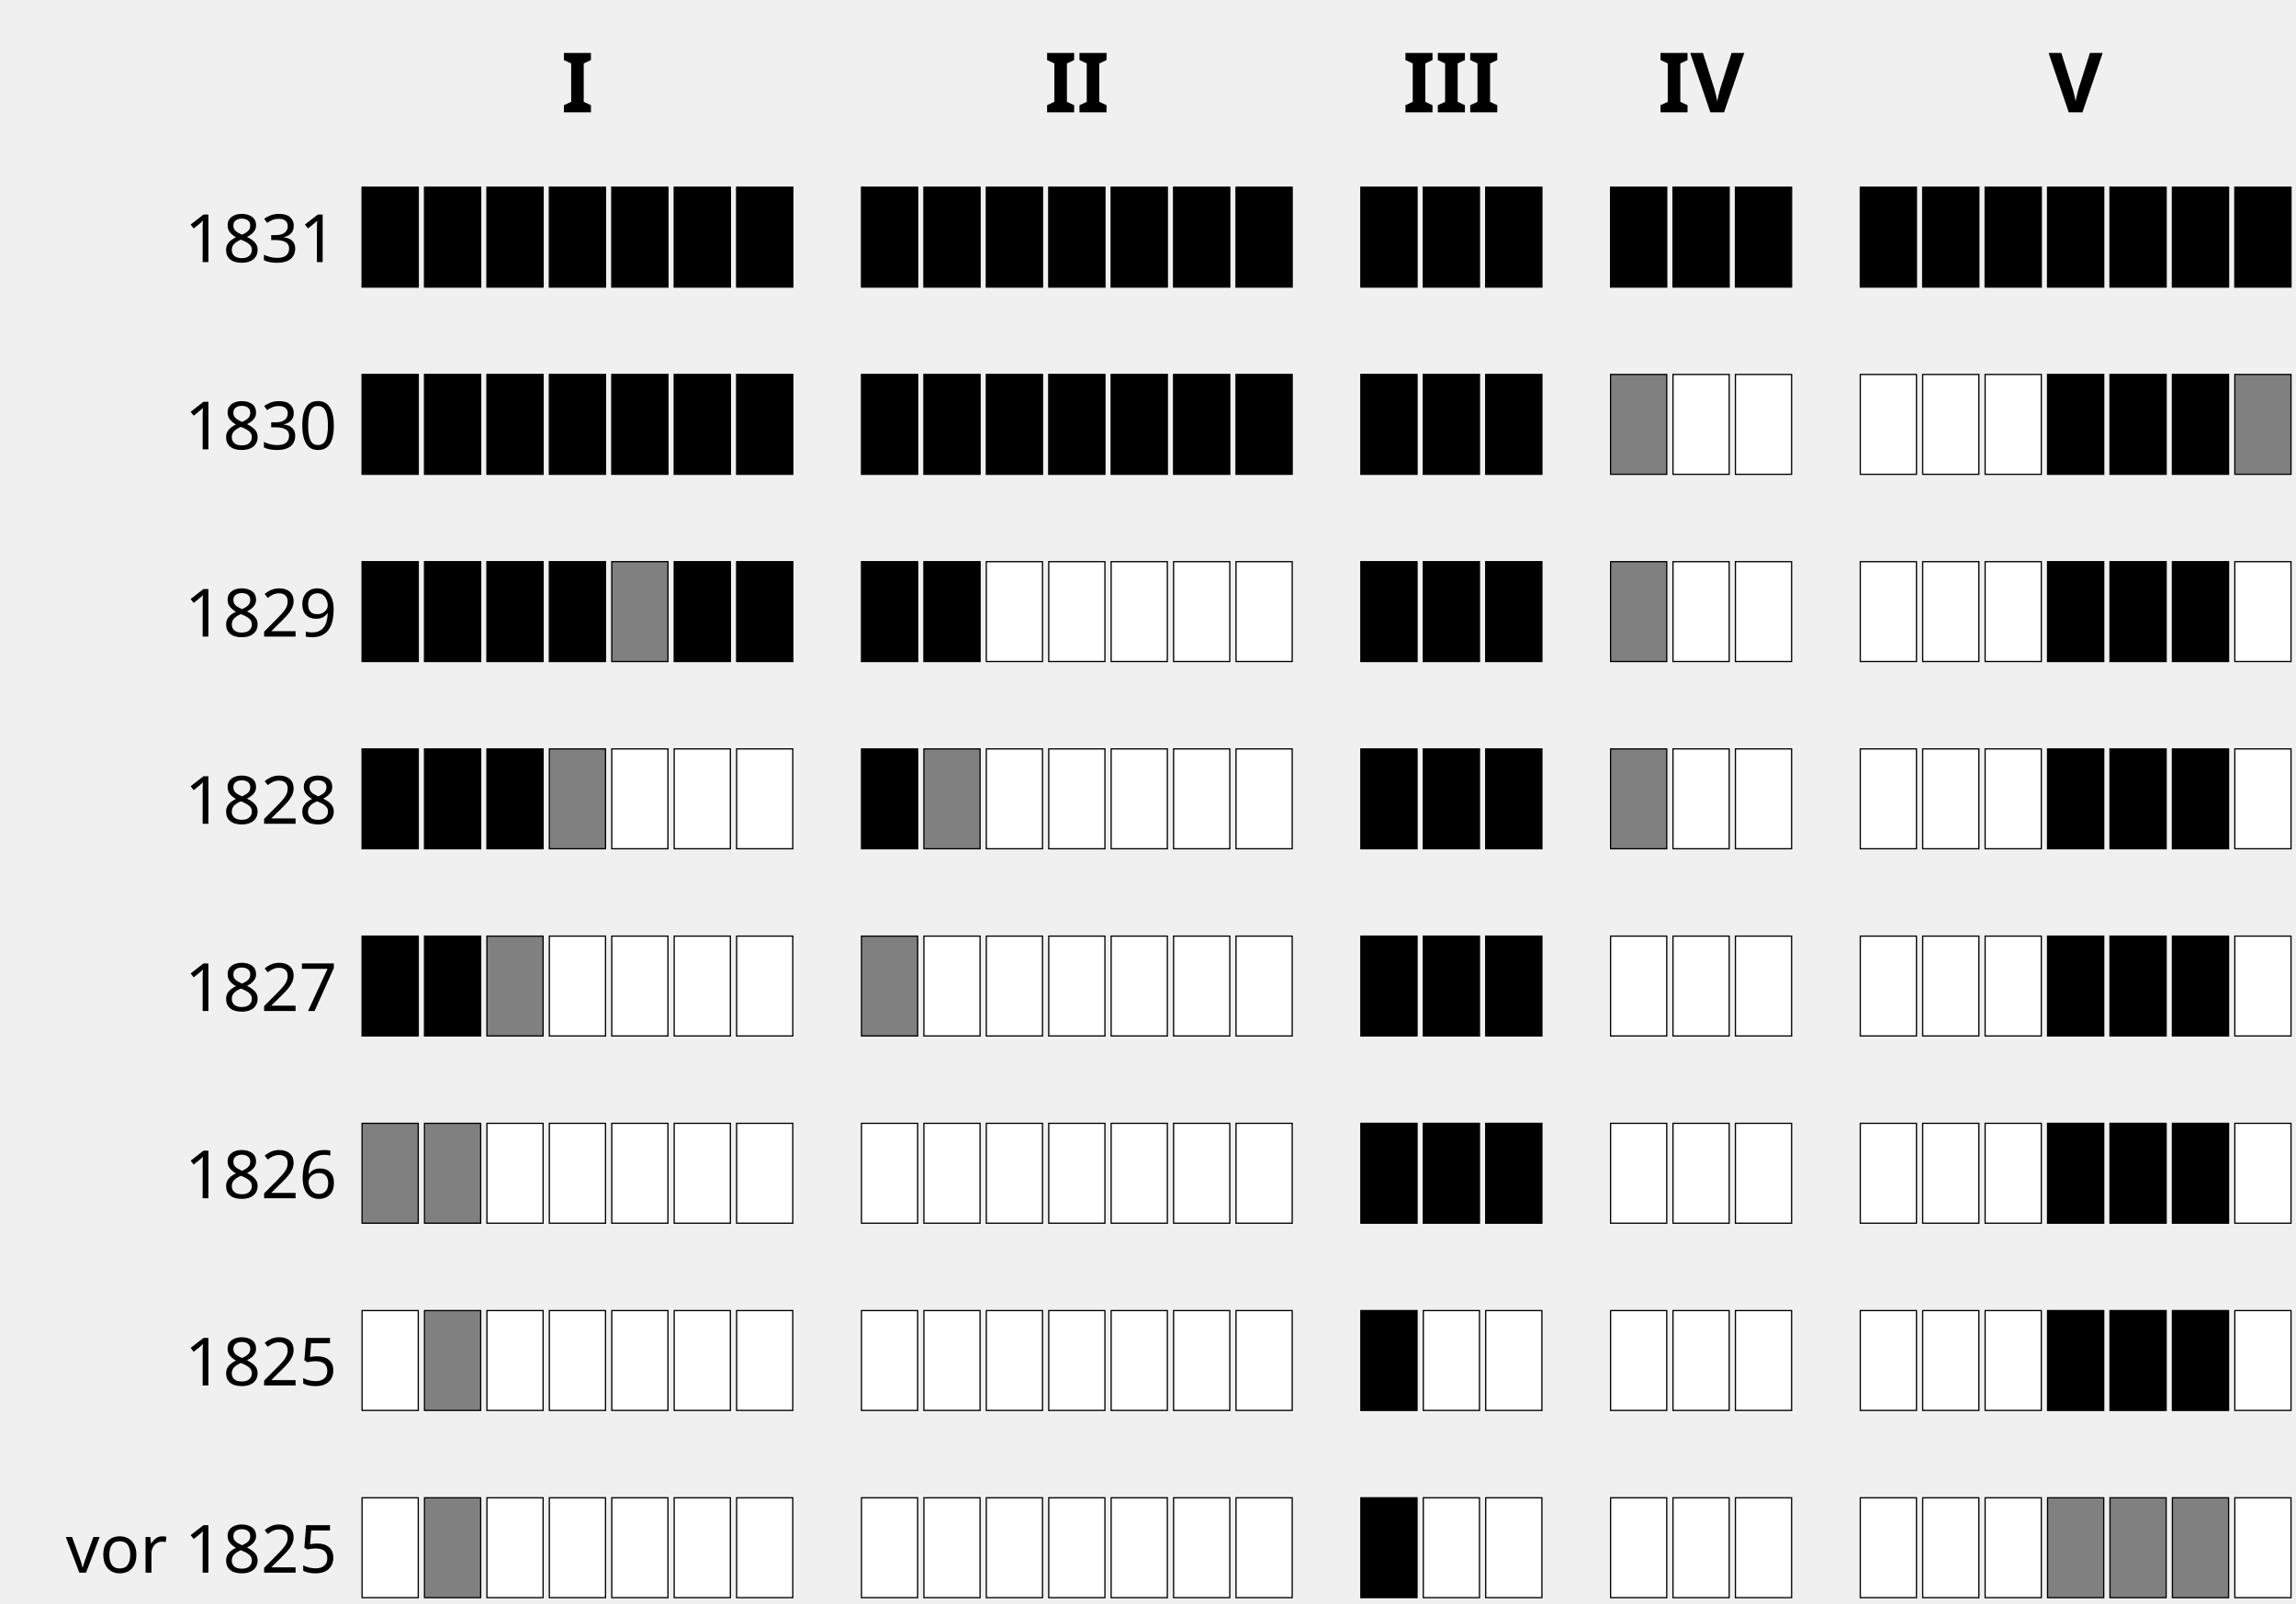
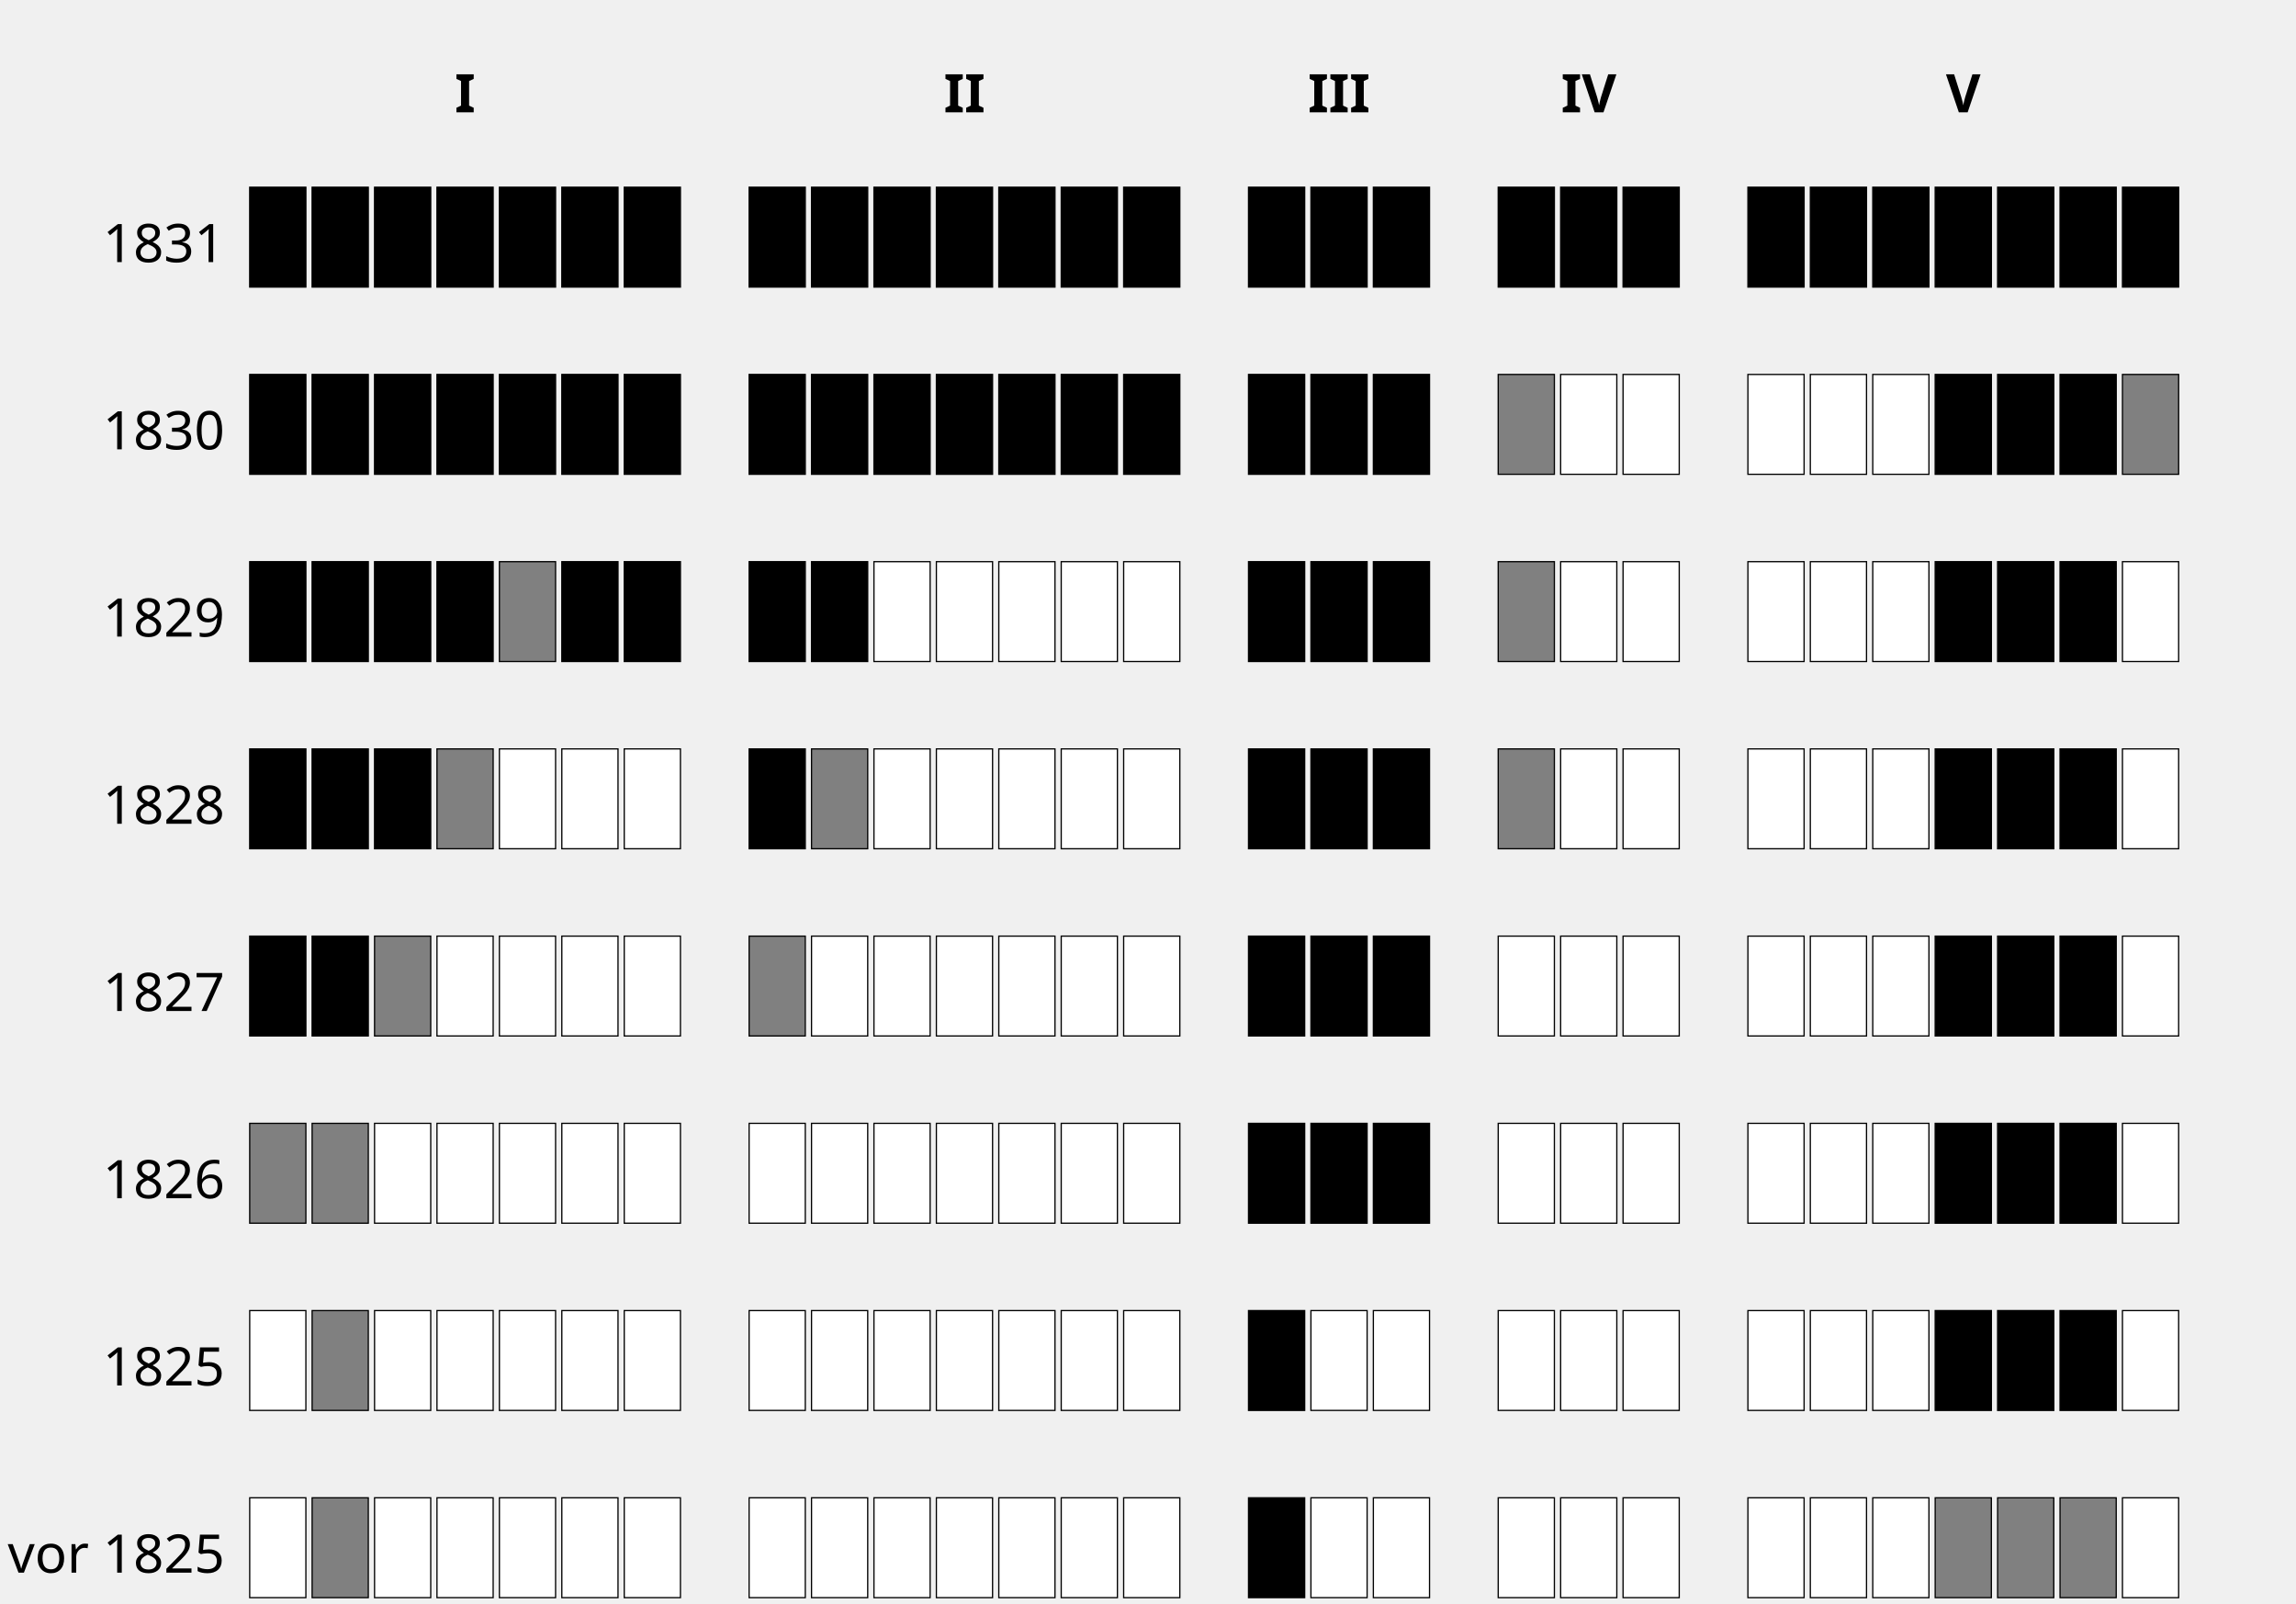
<svg xmlns="http://www.w3.org/2000/svg" xmlns:xlink="http://www.w3.org/1999/xlink" version="1.1" baseProfile="full" width="919.5" height="642.5">
  <style type="text/css">
    

      .rowText {
        font-family: Ubuntu;
        font-weight: 400;
-         font-size: 20pt;
+         font-size: 16pt;
        font-style: normal;
        text-anchor: end;
        fill: black;
      }

      .columnText {
        font-family: Ubuntu;
        font-weight: 400;
-         font-size: 25pt;
+         font-size: 16pt;
        font-weight: bold;
        font-style: normal;
        text-anchor: middle;
        fill: black;
      }

      .untouched {
        fill: white;
        stroke: black;
        stroke-width: 0.5;

      }

      .inProgress {
        fill: gray;
        stroke: black;
        stroke-width: 0.5;

      }

      .finished {
        fill: black;
        stroke: black;
        stroke-width: 0.5;

      }

      .highlight {
        opacity: 0;
-         fill: red;
+         fill: lightblue;
        fill-opacity: 0.25;
        stroke: black;
        stroke-width: 0.5;
        stroke-opacity: 0.5;
      }

      .highlight:hover {
        opacity: 1;
      }

    
  </style>
  <rect width="100%" height="100%" style="fill:none;" />
-   <g transform="translate(145,75)">
+   <g transform="translate(100,75)">
    <g transform="translate(11.25,-30)">
      <text x="0" y="0" transform="translate(75,0)" class="columnText">I</text>
      <text x="0" y="0" transform="translate(275,0)" class="columnText">II</text>
      <text x="0" y="0" transform="translate(425,0)" class="columnText">III</text>
      <text x="0" y="0" transform="translate(525,0)" class="columnText">IV</text>
      <text x="0" y="0" transform="translate(675,0)" class="columnText">V</text>
    </g>
    <g transform="translate(0,0)">
      <g transform="translate(0,0)">
        <text x="-10" y="30" class="rowText">1831</text>
        <rect x="0" y="0" width="22.5" height="40" class="finished" />
        <rect x="25" y="0" width="22.5" height="40" class="finished" />
        <rect x="50" y="0" width="22.5" height="40" class="finished" />
        <rect x="75" y="0" width="22.5" height="40" class="finished" />
        <rect x="100" y="0" width="22.5" height="40" class="finished" />
        <rect x="125" y="0" width="22.5" height="40" class="finished" />
        <rect x="150" y="0" width="22.5" height="40" class="finished" />
        <rect x="200" y="0" width="22.5" height="40" class="finished" />
        <rect x="225" y="0" width="22.5" height="40" class="finished" />
        <rect x="250" y="0" width="22.5" height="40" class="finished" />
        <rect x="275" y="0" width="22.5" height="40" class="finished" />
        <rect x="300" y="0" width="22.5" height="40" class="finished" />
        <rect x="325" y="0" width="22.5" height="40" class="finished" />
        <rect x="350" y="0" width="22.5" height="40" class="finished" />
        <rect x="400" y="0" width="22.5" height="40" class="finished" />
        <rect x="425" y="0" width="22.5" height="40" class="finished" />
        <rect x="450" y="0" width="22.5" height="40" class="finished" />
        <rect x="500" y="0" width="22.5" height="40" class="finished" />
        <rect x="525" y="0" width="22.5" height="40" class="finished" />
        <rect x="550" y="0" width="22.5" height="40" class="finished" />
        <rect x="600" y="0" width="22.5" height="40" class="finished" />
        <rect x="625" y="0" width="22.5" height="40" class="finished" />
        <rect x="650" y="0" width="22.5" height="40" class="finished" />
        <rect x="675" y="0" width="22.5" height="40" class="finished" />
        <rect x="700" y="0" width="22.5" height="40" class="finished" />
        <rect x="725" y="0" width="22.5" height="40" class="finished" />
        <rect x="750" y="0" width="22.5" height="40" class="finished" />
      </g>
      <g transform="translate(0,75)">
        <text x="-10" y="30" class="rowText">1830</text>
        <rect x="0" y="0" width="22.5" height="40" class="finished" />
        <rect x="25" y="0" width="22.5" height="40" class="finished" />
        <rect x="50" y="0" width="22.5" height="40" class="finished" />
        <rect x="75" y="0" width="22.5" height="40" class="finished" />
        <rect x="100" y="0" width="22.5" height="40" class="finished" />
        <rect x="125" y="0" width="22.5" height="40" class="finished" />
        <rect x="150" y="0" width="22.5" height="40" class="finished" />
        <rect x="200" y="0" width="22.5" height="40" class="finished" />
        <rect x="225" y="0" width="22.5" height="40" class="finished" />
        <rect x="250" y="0" width="22.5" height="40" class="finished" />
        <rect x="275" y="0" width="22.5" height="40" class="finished" />
        <rect x="300" y="0" width="22.5" height="40" class="finished" />
        <rect x="325" y="0" width="22.5" height="40" class="finished" />
        <rect x="350" y="0" width="22.5" height="40" class="finished" />
        <rect x="400" y="0" width="22.5" height="40" class="finished" />
        <rect x="425" y="0" width="22.5" height="40" class="finished" />
        <rect x="450" y="0" width="22.5" height="40" class="finished" />
        <rect x="500" y="0" width="22.5" height="40" class="inProgress" />
        <rect x="525" y="0" width="22.5" height="40" class="untouched" />
        <rect x="550" y="0" width="22.5" height="40" class="untouched" />
        <rect x="600" y="0" width="22.5" height="40" class="untouched" />
        <rect x="625" y="0" width="22.5" height="40" class="untouched" />
        <rect x="650" y="0" width="22.5" height="40" class="untouched" />
        <rect x="675" y="0" width="22.5" height="40" class="finished" />
        <rect x="700" y="0" width="22.5" height="40" class="finished" />
        <rect x="725" y="0" width="22.5" height="40" class="finished" />
        <rect x="750" y="0" width="22.5" height="40" class="inProgress" />
      </g>
      <g transform="translate(0,150)">
        <text x="-10" y="30" class="rowText">1829</text>
        <rect x="0" y="0" width="22.5" height="40" class="finished" />
        <rect x="25" y="0" width="22.5" height="40" class="finished" />
        <rect x="50" y="0" width="22.5" height="40" class="finished" />
        <rect x="75" y="0" width="22.5" height="40" class="finished" />
        <rect x="100" y="0" width="22.5" height="40" class="inProgress" />
        <rect x="125" y="0" width="22.5" height="40" class="finished" />
        <rect x="150" y="0" width="22.5" height="40" class="finished" />
        <rect x="200" y="0" width="22.5" height="40" class="finished" />
        <rect x="225" y="0" width="22.5" height="40" class="finished" />
        <rect x="250" y="0" width="22.5" height="40" class="untouched" />
        <rect x="275" y="0" width="22.5" height="40" class="untouched" />
        <rect x="300" y="0" width="22.5" height="40" class="untouched" />
        <rect x="325" y="0" width="22.5" height="40" class="untouched" />
        <rect x="350" y="0" width="22.5" height="40" class="untouched" />
        <rect x="400" y="0" width="22.5" height="40" class="finished" />
        <rect x="425" y="0" width="22.5" height="40" class="finished" />
        <rect x="450" y="0" width="22.5" height="40" class="finished" />
        <rect x="500" y="0" width="22.5" height="40" class="inProgress" />
        <rect x="525" y="0" width="22.5" height="40" class="untouched" />
        <rect x="550" y="0" width="22.5" height="40" class="untouched" />
        <rect x="600" y="0" width="22.5" height="40" class="untouched" />
        <rect x="625" y="0" width="22.5" height="40" class="untouched" />
        <rect x="650" y="0" width="22.5" height="40" class="untouched" />
        <rect x="675" y="0" width="22.5" height="40" class="finished" />
        <rect x="700" y="0" width="22.5" height="40" class="finished" />
        <rect x="725" y="0" width="22.5" height="40" class="finished" />
        <rect x="750" y="0" width="22.5" height="40" class="untouched" />
      </g>
      <g transform="translate(0,225)">
        <text x="-10" y="30" class="rowText">1828</text>
        <rect x="0" y="0" width="22.5" height="40" class="finished" />
        <rect x="25" y="0" width="22.5" height="40" class="finished" />
        <rect x="50" y="0" width="22.5" height="40" class="finished" />
        <rect x="75" y="0" width="22.5" height="40" class="inProgress" />
        <rect x="100" y="0" width="22.5" height="40" class="untouched" />
        <rect x="125" y="0" width="22.5" height="40" class="untouched" />
        <rect x="150" y="0" width="22.5" height="40" class="untouched" />
        <rect x="200" y="0" width="22.5" height="40" class="finished" />
        <rect x="225" y="0" width="22.5" height="40" class="inProgress" />
        <rect x="250" y="0" width="22.5" height="40" class="untouched" />
        <rect x="275" y="0" width="22.5" height="40" class="untouched" />
        <rect x="300" y="0" width="22.5" height="40" class="untouched" />
        <rect x="325" y="0" width="22.5" height="40" class="untouched" />
        <rect x="350" y="0" width="22.5" height="40" class="untouched" />
        <rect x="400" y="0" width="22.5" height="40" class="finished" />
        <rect x="425" y="0" width="22.5" height="40" class="finished" />
        <rect x="450" y="0" width="22.5" height="40" class="finished" />
        <rect x="500" y="0" width="22.5" height="40" class="inProgress" />
        <rect x="525" y="0" width="22.5" height="40" class="untouched" />
        <rect x="550" y="0" width="22.5" height="40" class="untouched" />
        <rect x="600" y="0" width="22.5" height="40" class="untouched" />
        <rect x="625" y="0" width="22.5" height="40" class="untouched" />
        <rect x="650" y="0" width="22.5" height="40" class="untouched" />
        <rect x="675" y="0" width="22.5" height="40" class="finished" />
        <rect x="700" y="0" width="22.5" height="40" class="finished" />
        <rect x="725" y="0" width="22.5" height="40" class="finished" />
        <rect x="750" y="0" width="22.5" height="40" class="untouched" />
      </g>
      <g transform="translate(0,300)">
        <text x="-10" y="30" class="rowText">1827</text>
        <rect x="0" y="0" width="22.5" height="40" class="finished" />
        <rect x="25" y="0" width="22.5" height="40" class="finished" />
        <rect x="50" y="0" width="22.5" height="40" class="inProgress" />
        <rect x="75" y="0" width="22.5" height="40" class="untouched" />
        <rect x="100" y="0" width="22.5" height="40" class="untouched" />
        <rect x="125" y="0" width="22.5" height="40" class="untouched" />
        <rect x="150" y="0" width="22.5" height="40" class="untouched" />
        <rect x="200" y="0" width="22.5" height="40" class="inProgress" />
        <rect x="225" y="0" width="22.5" height="40" class="untouched" />
        <rect x="250" y="0" width="22.5" height="40" class="untouched" />
        <rect x="275" y="0" width="22.5" height="40" class="untouched" />
        <rect x="300" y="0" width="22.5" height="40" class="untouched" />
        <rect x="325" y="0" width="22.5" height="40" class="untouched" />
        <rect x="350" y="0" width="22.5" height="40" class="untouched" />
        <rect x="400" y="0" width="22.5" height="40" class="finished" />
        <rect x="425" y="0" width="22.5" height="40" class="finished" />
        <rect x="450" y="0" width="22.5" height="40" class="finished" />
        <rect x="500" y="0" width="22.5" height="40" class="untouched" />
        <rect x="525" y="0" width="22.5" height="40" class="untouched" />
        <rect x="550" y="0" width="22.5" height="40" class="untouched" />
        <rect x="600" y="0" width="22.5" height="40" class="untouched" />
        <rect x="625" y="0" width="22.5" height="40" class="untouched" />
        <rect x="650" y="0" width="22.5" height="40" class="untouched" />
        <rect x="675" y="0" width="22.5" height="40" class="finished" />
        <rect x="700" y="0" width="22.5" height="40" class="finished" />
        <rect x="725" y="0" width="22.5" height="40" class="finished" />
        <rect x="750" y="0" width="22.5" height="40" class="untouched" />
      </g>
      <g transform="translate(0,375)">
        <text x="-10" y="30" class="rowText">1826</text>
        <rect x="0" y="0" width="22.5" height="40" class="inProgress" />
        <rect x="25" y="0" width="22.5" height="40" class="inProgress" />
        <rect x="50" y="0" width="22.5" height="40" class="untouched" />
        <rect x="75" y="0" width="22.5" height="40" class="untouched" />
        <rect x="100" y="0" width="22.5" height="40" class="untouched" />
        <rect x="125" y="0" width="22.5" height="40" class="untouched" />
        <rect x="150" y="0" width="22.5" height="40" class="untouched" />
        <rect x="200" y="0" width="22.5" height="40" class="untouched" />
        <rect x="225" y="0" width="22.5" height="40" class="untouched" />
        <rect x="250" y="0" width="22.5" height="40" class="untouched" />
        <rect x="275" y="0" width="22.5" height="40" class="untouched" />
        <rect x="300" y="0" width="22.5" height="40" class="untouched" />
        <rect x="325" y="0" width="22.5" height="40" class="untouched" />
        <rect x="350" y="0" width="22.5" height="40" class="untouched" />
        <rect x="400" y="0" width="22.5" height="40" class="finished" />
        <rect x="425" y="0" width="22.5" height="40" class="finished" />
        <rect x="450" y="0" width="22.5" height="40" class="finished" />
        <rect x="500" y="0" width="22.5" height="40" class="untouched" />
        <rect x="525" y="0" width="22.5" height="40" class="untouched" />
        <rect x="550" y="0" width="22.5" height="40" class="untouched" />
        <rect x="600" y="0" width="22.5" height="40" class="untouched" />
        <rect x="625" y="0" width="22.5" height="40" class="untouched" />
        <rect x="650" y="0" width="22.5" height="40" class="untouched" />
        <rect x="675" y="0" width="22.5" height="40" class="finished" />
        <rect x="700" y="0" width="22.5" height="40" class="finished" />
        <rect x="725" y="0" width="22.5" height="40" class="finished" />
        <rect x="750" y="0" width="22.5" height="40" class="untouched" />
      </g>
      <g transform="translate(0,450)">
        <text x="-10" y="30" class="rowText">1825</text>
        <rect x="0" y="0" width="22.5" height="40" class="untouched" />
        <rect x="25" y="0" width="22.5" height="40" class="inProgress" />
        <rect x="50" y="0" width="22.5" height="40" class="untouched" />
        <rect x="75" y="0" width="22.5" height="40" class="untouched" />
        <rect x="100" y="0" width="22.5" height="40" class="untouched" />
        <rect x="125" y="0" width="22.5" height="40" class="untouched" />
        <rect x="150" y="0" width="22.5" height="40" class="untouched" />
        <rect x="200" y="0" width="22.5" height="40" class="untouched" />
        <rect x="225" y="0" width="22.5" height="40" class="untouched" />
        <rect x="250" y="0" width="22.5" height="40" class="untouched" />
        <rect x="275" y="0" width="22.5" height="40" class="untouched" />
        <rect x="300" y="0" width="22.5" height="40" class="untouched" />
        <rect x="325" y="0" width="22.5" height="40" class="untouched" />
        <rect x="350" y="0" width="22.5" height="40" class="untouched" />
        <rect x="400" y="0" width="22.5" height="40" class="finished" />
        <rect x="425" y="0" width="22.5" height="40" class="untouched" />
        <rect x="450" y="0" width="22.5" height="40" class="untouched" />
        <rect x="500" y="0" width="22.5" height="40" class="untouched" />
        <rect x="525" y="0" width="22.5" height="40" class="untouched" />
        <rect x="550" y="0" width="22.5" height="40" class="untouched" />
        <rect x="600" y="0" width="22.5" height="40" class="untouched" />
        <rect x="625" y="0" width="22.5" height="40" class="untouched" />
        <rect x="650" y="0" width="22.5" height="40" class="untouched" />
        <rect x="675" y="0" width="22.5" height="40" class="finished" />
        <rect x="700" y="0" width="22.5" height="40" class="finished" />
        <rect x="725" y="0" width="22.5" height="40" class="finished" />
        <rect x="750" y="0" width="22.5" height="40" class="untouched" />
      </g>
      <g transform="translate(0,525)">
        <text x="-10" y="30" class="rowText">vor 1825</text>
        <rect x="0" y="0" width="22.5" height="40" class="untouched" />
        <rect x="25" y="0" width="22.5" height="40" class="inProgress" />
        <rect x="50" y="0" width="22.5" height="40" class="untouched" />
        <rect x="75" y="0" width="22.5" height="40" class="untouched" />
        <rect x="100" y="0" width="22.5" height="40" class="untouched" />
        <rect x="125" y="0" width="22.5" height="40" class="untouched" />
        <rect x="150" y="0" width="22.5" height="40" class="untouched" />
        <rect x="200" y="0" width="22.5" height="40" class="untouched" />
        <rect x="225" y="0" width="22.5" height="40" class="untouched" />
        <rect x="250" y="0" width="22.5" height="40" class="untouched" />
        <rect x="275" y="0" width="22.5" height="40" class="untouched" />
        <rect x="300" y="0" width="22.5" height="40" class="untouched" />
        <rect x="325" y="0" width="22.5" height="40" class="untouched" />
        <rect x="350" y="0" width="22.5" height="40" class="untouched" />
        <rect x="400" y="0" width="22.5" height="40" class="finished" />
        <rect x="425" y="0" width="22.5" height="40" class="untouched" />
        <rect x="450" y="0" width="22.5" height="40" class="untouched" />
        <rect x="500" y="0" width="22.5" height="40" class="untouched" />
        <rect x="525" y="0" width="22.5" height="40" class="untouched" />
        <rect x="550" y="0" width="22.5" height="40" class="untouched" />
        <rect x="600" y="0" width="22.5" height="40" class="untouched" />
        <rect x="625" y="0" width="22.5" height="40" class="untouched" />
        <rect x="650" y="0" width="22.5" height="40" class="untouched" />
        <rect x="675" y="0" width="22.5" height="40" class="inProgress" />
        <rect x="700" y="0" width="22.5" height="40" class="inProgress" />
        <rect x="725" y="0" width="22.5" height="40" class="inProgress" />
        <rect x="750" y="0" width="22.5" height="40" class="untouched" />
      </g>
      <g transform="translate(-2,-2)">
-         <a xlink:href="geneticBarGraph.php?rangeStart=4613&amp;rangeEnd=4727">
+         <a xlink:href="genesis_bargraph.php?rangeStart=4613&amp;rangeEnd=4727">
          <rect x="0" y="0" width="26.5" height="569" class="highlight show-tooltip" tooltipText="Anmutige Gegend" />
        </a>
-         <a xlink:href="geneticBarGraph.php?rangeStart=4728&amp;rangeEnd=5064">
+         <a xlink:href="genesis_bargraph.php?rangeStart=4728&amp;rangeEnd=5064">
          <rect x="25" y="0" width="26.5" height="569" class="highlight show-tooltip" tooltipText="Saal des Thrones" />
        </a>
-         <a xlink:href="geneticBarGraph.php?rangeStart=5065&amp;rangeEnd=5986">
+         <a xlink:href="genesis_bargraph.php?rangeStart=5065&amp;rangeEnd=5986">
          <rect x="50" y="0" width="26.5" height="569" class="highlight show-tooltip" tooltipText="Weitläufiger Saal mit Nebengemächern" />
        </a>
-         <a xlink:href="geneticBarGraph.php?rangeStart=5987&amp;rangeEnd=6172">
+         <a xlink:href="genesis_bargraph.php?rangeStart=5987&amp;rangeEnd=6172">
          <rect x="75" y="0" width="26.5" height="569" class="highlight show-tooltip" tooltipText="Lustgarten" />
        </a>
-         <a xlink:href="geneticBarGraph.php?rangeStart=6173&amp;rangeEnd=6306">
+         <a xlink:href="genesis_bargraph.php?rangeStart=6173&amp;rangeEnd=6306">
          <rect x="100" y="0" width="26.5" height="569" class="highlight show-tooltip" tooltipText="Finstere Galerie" />
        </a>
-         <a xlink:href="geneticBarGraph.php?rangeStart=6307&amp;rangeEnd=6376">
+         <a xlink:href="genesis_bargraph.php?rangeStart=6307&amp;rangeEnd=6376">
          <rect x="125" y="0" width="26.5" height="569" class="highlight show-tooltip" tooltipText="Hell erleuchtete Säle" />
        </a>
-         <a xlink:href="geneticBarGraph.php?rangeStart=6377&amp;rangeEnd=6565">
+         <a xlink:href="genesis_bargraph.php?rangeStart=6377&amp;rangeEnd=6565">
          <rect x="150" y="0" width="26.5" height="569" class="highlight show-tooltip" tooltipText="Rittersaal" />
        </a>
-         <a xlink:href="geneticBarGraph.php?rangeStart=6566&amp;rangeEnd=6818">
+         <a xlink:href="genesis_bargraph.php?rangeStart=6566&amp;rangeEnd=6818">
          <rect x="200" y="0" width="26.5" height="569" class="highlight show-tooltip" tooltipText="Hochgewölbtes, enges gotisches Zimmer" />
        </a>
-         <a xlink:href="geneticBarGraph.php?rangeStart=6819&amp;rangeEnd=7004">
+         <a xlink:href="genesis_bargraph.php?rangeStart=6819&amp;rangeEnd=7004">
          <rect x="225" y="0" width="26.5" height="569" class="highlight show-tooltip" tooltipText="Laboratorium" />
        </a>
-         <a xlink:href="geneticBarGraph.php?rangeStart=7005&amp;rangeEnd=7248">
+         <a xlink:href="genesis_bargraph.php?rangeStart=7005&amp;rangeEnd=7248">
          <rect x="250" y="0" width="26.5" height="569" class="highlight show-tooltip" tooltipText="Pharsalische Felder" />
        </a>
-         <a xlink:href="geneticBarGraph.php?rangeStart=7249&amp;rangeEnd=7494">
+         <a xlink:href="genesis_bargraph.php?rangeStart=7249&amp;rangeEnd=7494">
          <rect x="275" y="0" width="26.5" height="569" class="highlight show-tooltip" tooltipText="Peneios" />
        </a>
-         <a xlink:href="geneticBarGraph.php?rangeStart=7495&amp;rangeEnd=8033">
+         <a xlink:href="genesis_bargraph.php?rangeStart=7495&amp;rangeEnd=8033">
          <rect x="300" y="0" width="26.5" height="569" class="highlight show-tooltip" tooltipText="Am oberen Peneios" />
        </a>
-         <a xlink:href="geneticBarGraph.php?rangeStart=8034&amp;rangeEnd=8274">
+         <a xlink:href="genesis_bargraph.php?rangeStart=8034&amp;rangeEnd=8274">
          <rect x="325" y="0" width="26.5" height="569" class="highlight show-tooltip" tooltipText="Felsbuchten des ägäischen Meers" />
        </a>
-         <a xlink:href="geneticBarGraph.php?rangeStart=8275&amp;rangeEnd=8487">
+         <a xlink:href="genesis_bargraph.php?rangeStart=8275&amp;rangeEnd=8487">
          <rect x="350" y="0" width="26.5" height="569" class="highlight show-tooltip" tooltipText="Telchinen von Rhodos" />
        </a>
-         <a xlink:href="geneticBarGraph.php?rangeStart=8488&amp;rangeEnd=9126">
+         <a xlink:href="genesis_bargraph.php?rangeStart=8488&amp;rangeEnd=9126">
          <rect x="400" y="0" width="26.5" height="569" class="highlight show-tooltip" tooltipText="Vor dem Palaste des Menelas zu Sparta" />
        </a>
-         <a xlink:href="geneticBarGraph.php?rangeStart=9127&amp;rangeEnd=9573">
+         <a xlink:href="genesis_bargraph.php?rangeStart=9127&amp;rangeEnd=9573">
          <rect x="425" y="0" width="26.5" height="569" class="highlight show-tooltip" tooltipText="Innerer Burghof" />
        </a>
-         <a xlink:href="geneticBarGraph.php?rangeStart=9574&amp;rangeEnd=10038">
+         <a xlink:href="genesis_bargraph.php?rangeStart=9574&amp;rangeEnd=10038">
          <rect x="450" y="0" width="26.5" height="569" class="highlight show-tooltip" tooltipText="[Arkadien]" />
        </a>
-         <a xlink:href="geneticBarGraph.php?rangeStart=10039&amp;rangeEnd=10344">
+         <a xlink:href="genesis_bargraph.php?rangeStart=10039&amp;rangeEnd=10344">
          <rect x="500" y="0" width="26.5" height="569" class="highlight show-tooltip" tooltipText="Hochgebirg" />
        </a>
-         <a xlink:href="geneticBarGraph.php?rangeStart=10345&amp;rangeEnd=10782">
+         <a xlink:href="genesis_bargraph.php?rangeStart=10345&amp;rangeEnd=10782">
          <rect x="525" y="0" width="26.5" height="569" class="highlight show-tooltip" tooltipText="Auf dem Vorgebirg" />
        </a>
-         <a xlink:href="geneticBarGraph.php?rangeStart=10783&amp;rangeEnd=11042">
+         <a xlink:href="genesis_bargraph.php?rangeStart=10783&amp;rangeEnd=11042">
          <rect x="550" y="0" width="26.5" height="569" class="highlight show-tooltip" tooltipText="Des Gegenkaisers Zelt" />
        </a>
-         <a xlink:href="geneticBarGraph.php?rangeStart=11043&amp;rangeEnd=11142">
+         <a xlink:href="genesis_bargraph.php?rangeStart=11043&amp;rangeEnd=11142">
          <rect x="600" y="0" width="26.5" height="569" class="highlight show-tooltip" tooltipText="Offene Gegend" />
        </a>
-         <a xlink:href="geneticBarGraph.php?rangeStart=11143&amp;rangeEnd=11287">
+         <a xlink:href="genesis_bargraph.php?rangeStart=11143&amp;rangeEnd=11287">
          <rect x="625" y="0" width="26.5" height="569" class="highlight show-tooltip" tooltipText="Palast" />
        </a>
-         <a xlink:href="geneticBarGraph.php?rangeStart=11288&amp;rangeEnd=11383">
+         <a xlink:href="genesis_bargraph.php?rangeStart=11288&amp;rangeEnd=11383">
          <rect x="650" y="0" width="26.5" height="569" class="highlight show-tooltip" tooltipText="Tiefe Nacht" />
        </a>
-         <a xlink:href="geneticBarGraph.php?rangeStart=11384&amp;rangeEnd=11510">
+         <a xlink:href="genesis_bargraph.php?rangeStart=11384&amp;rangeEnd=11510">
          <rect x="675" y="0" width="26.5" height="569" class="highlight show-tooltip" tooltipText="Mitternacht" />
        </a>
-         <a xlink:href="geneticBarGraph.php?rangeStart=11511&amp;rangeEnd=11603">
+         <a xlink:href="genesis_bargraph.php?rangeStart=11511&amp;rangeEnd=11603">
          <rect x="700" y="0" width="26.5" height="569" class="highlight show-tooltip" tooltipText="Großer Vorhof des Palasts" />
        </a>
-         <a xlink:href="geneticBarGraph.php?rangeStart=11604&amp;rangeEnd=11843">
+         <a xlink:href="genesis_bargraph.php?rangeStart=11604&amp;rangeEnd=11843">
          <rect x="725" y="0" width="26.5" height="569" class="highlight show-tooltip" tooltipText="Grablegung" />
        </a>
-         <a xlink:href="geneticBarGraph.php?rangeStart=11844&amp;rangeEnd=12111">
+         <a xlink:href="genesis_bargraph.php?rangeStart=11844&amp;rangeEnd=12111">
          <rect x="750" y="0" width="26.5" height="569" class="highlight show-tooltip" tooltipText="Bergschluchten" />
        </a>
      </g>
    </g>
  </g>
</svg>
